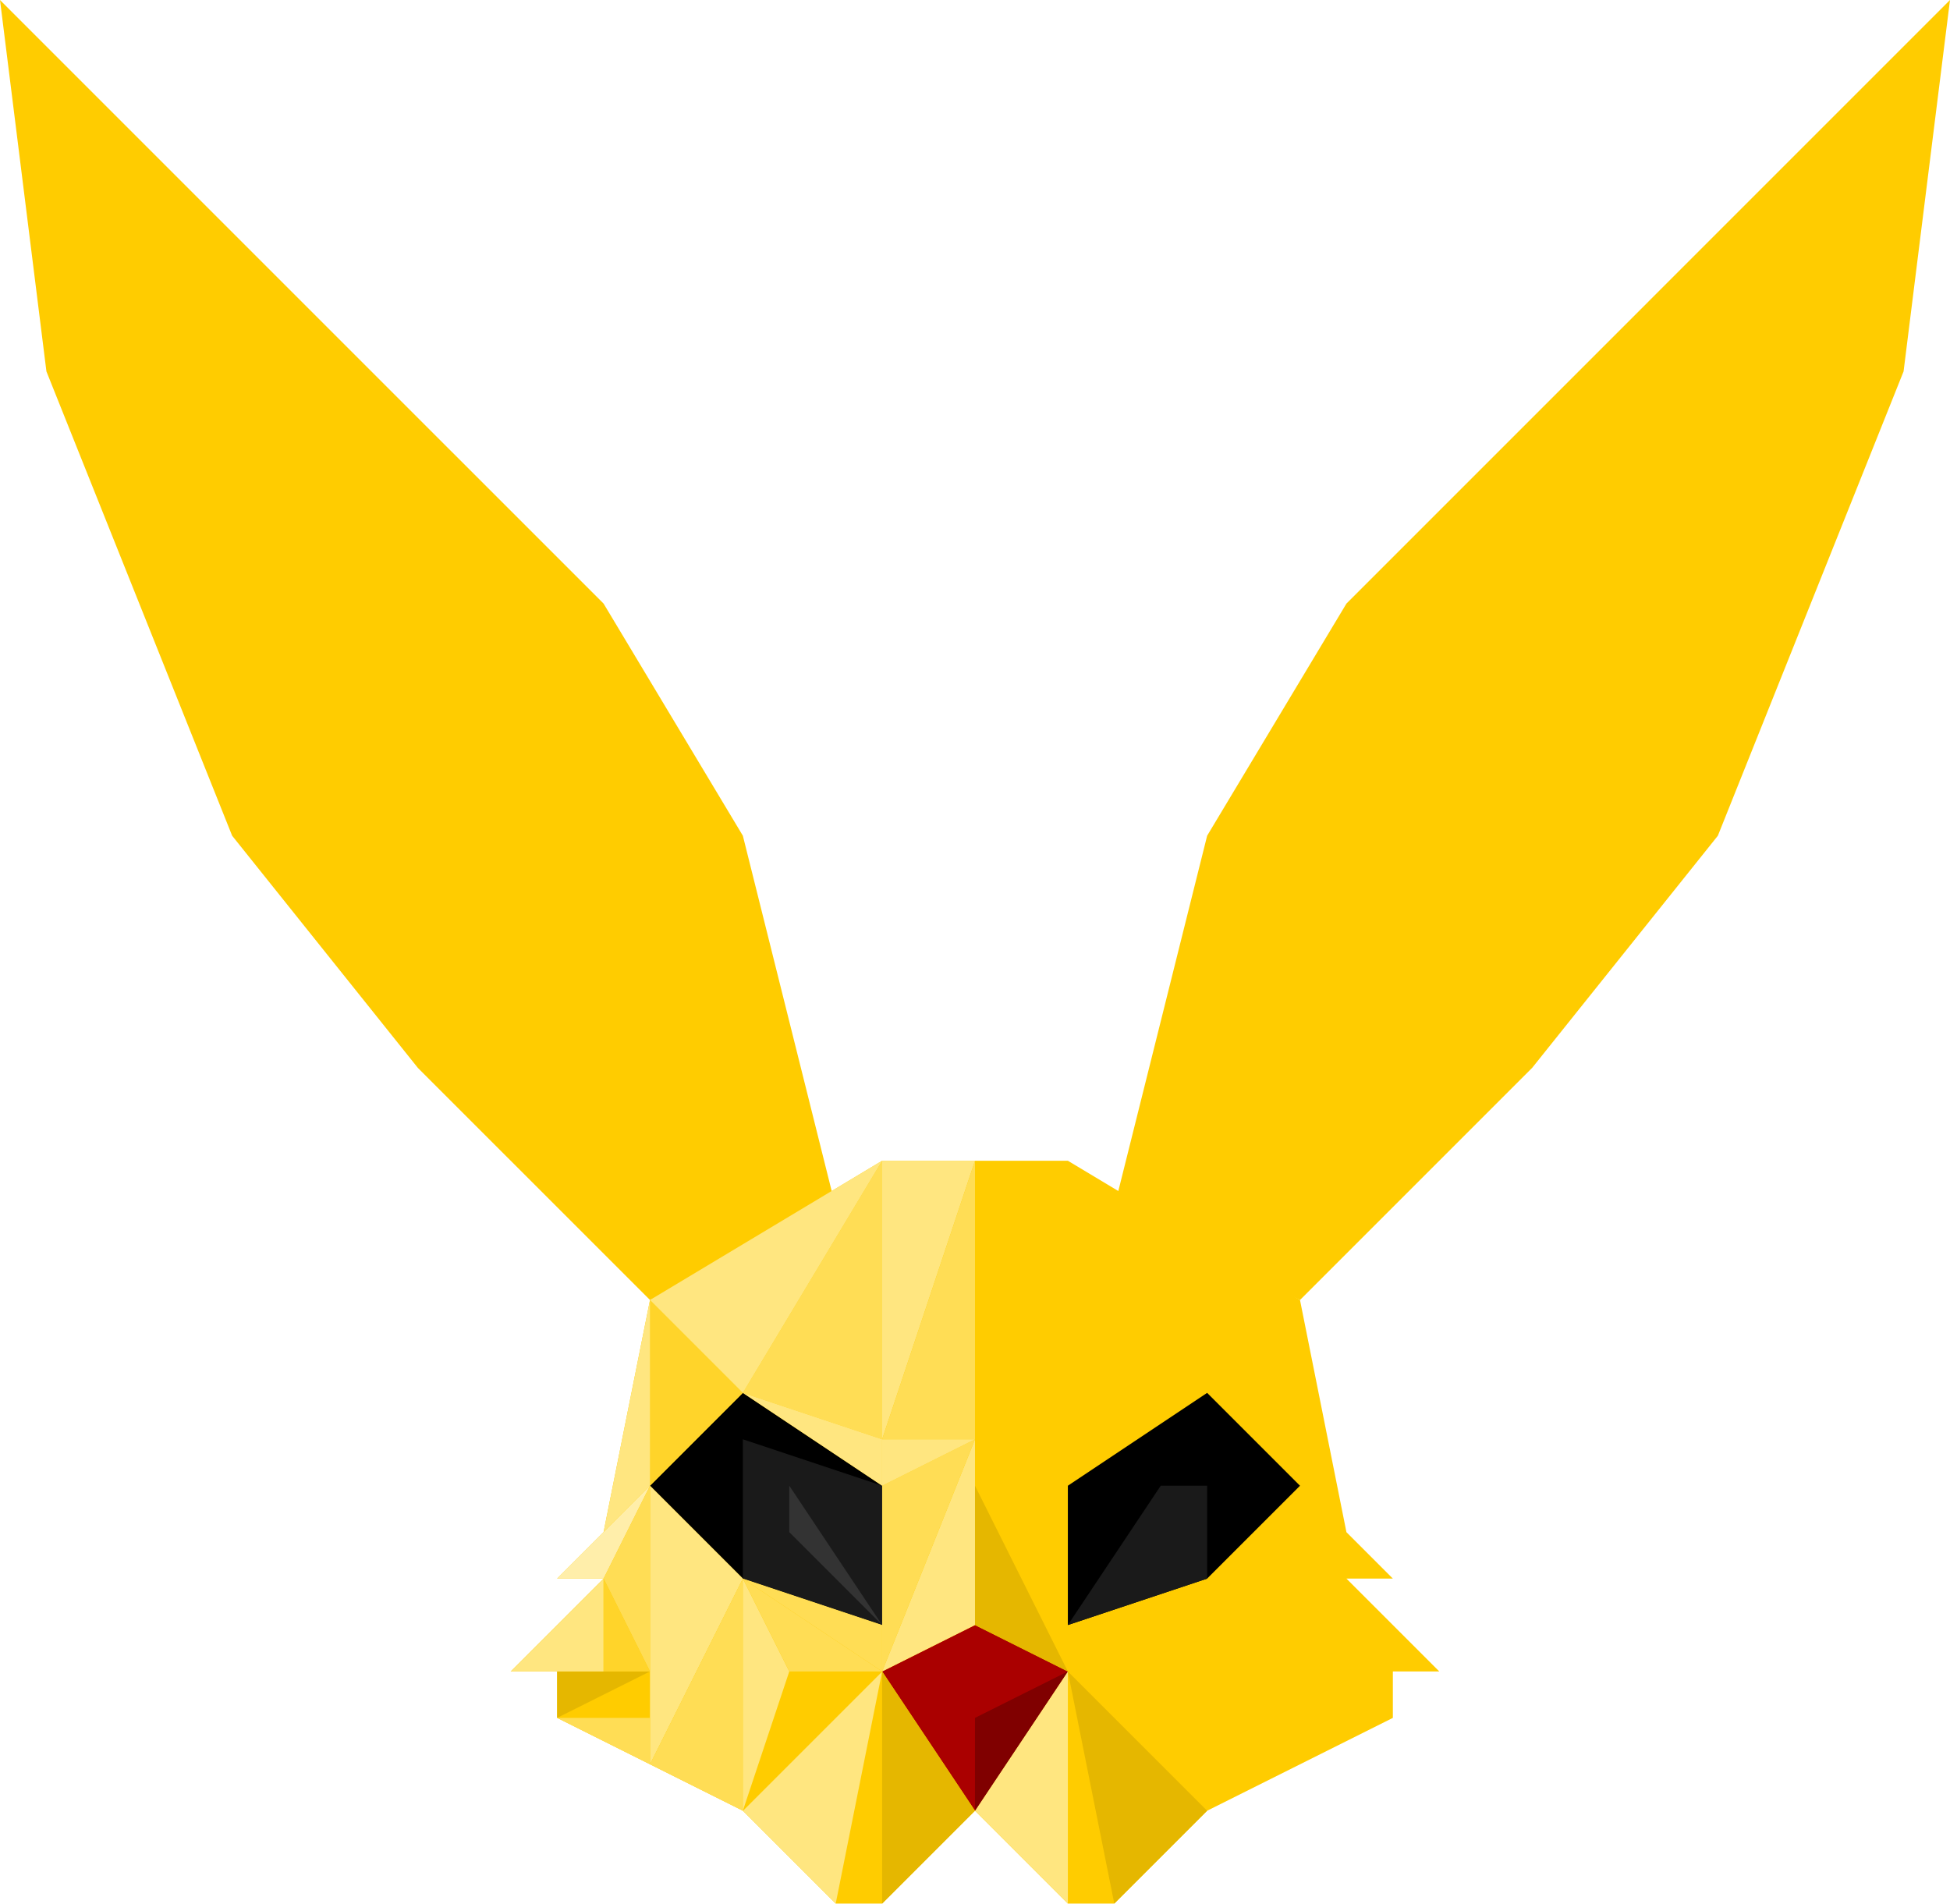
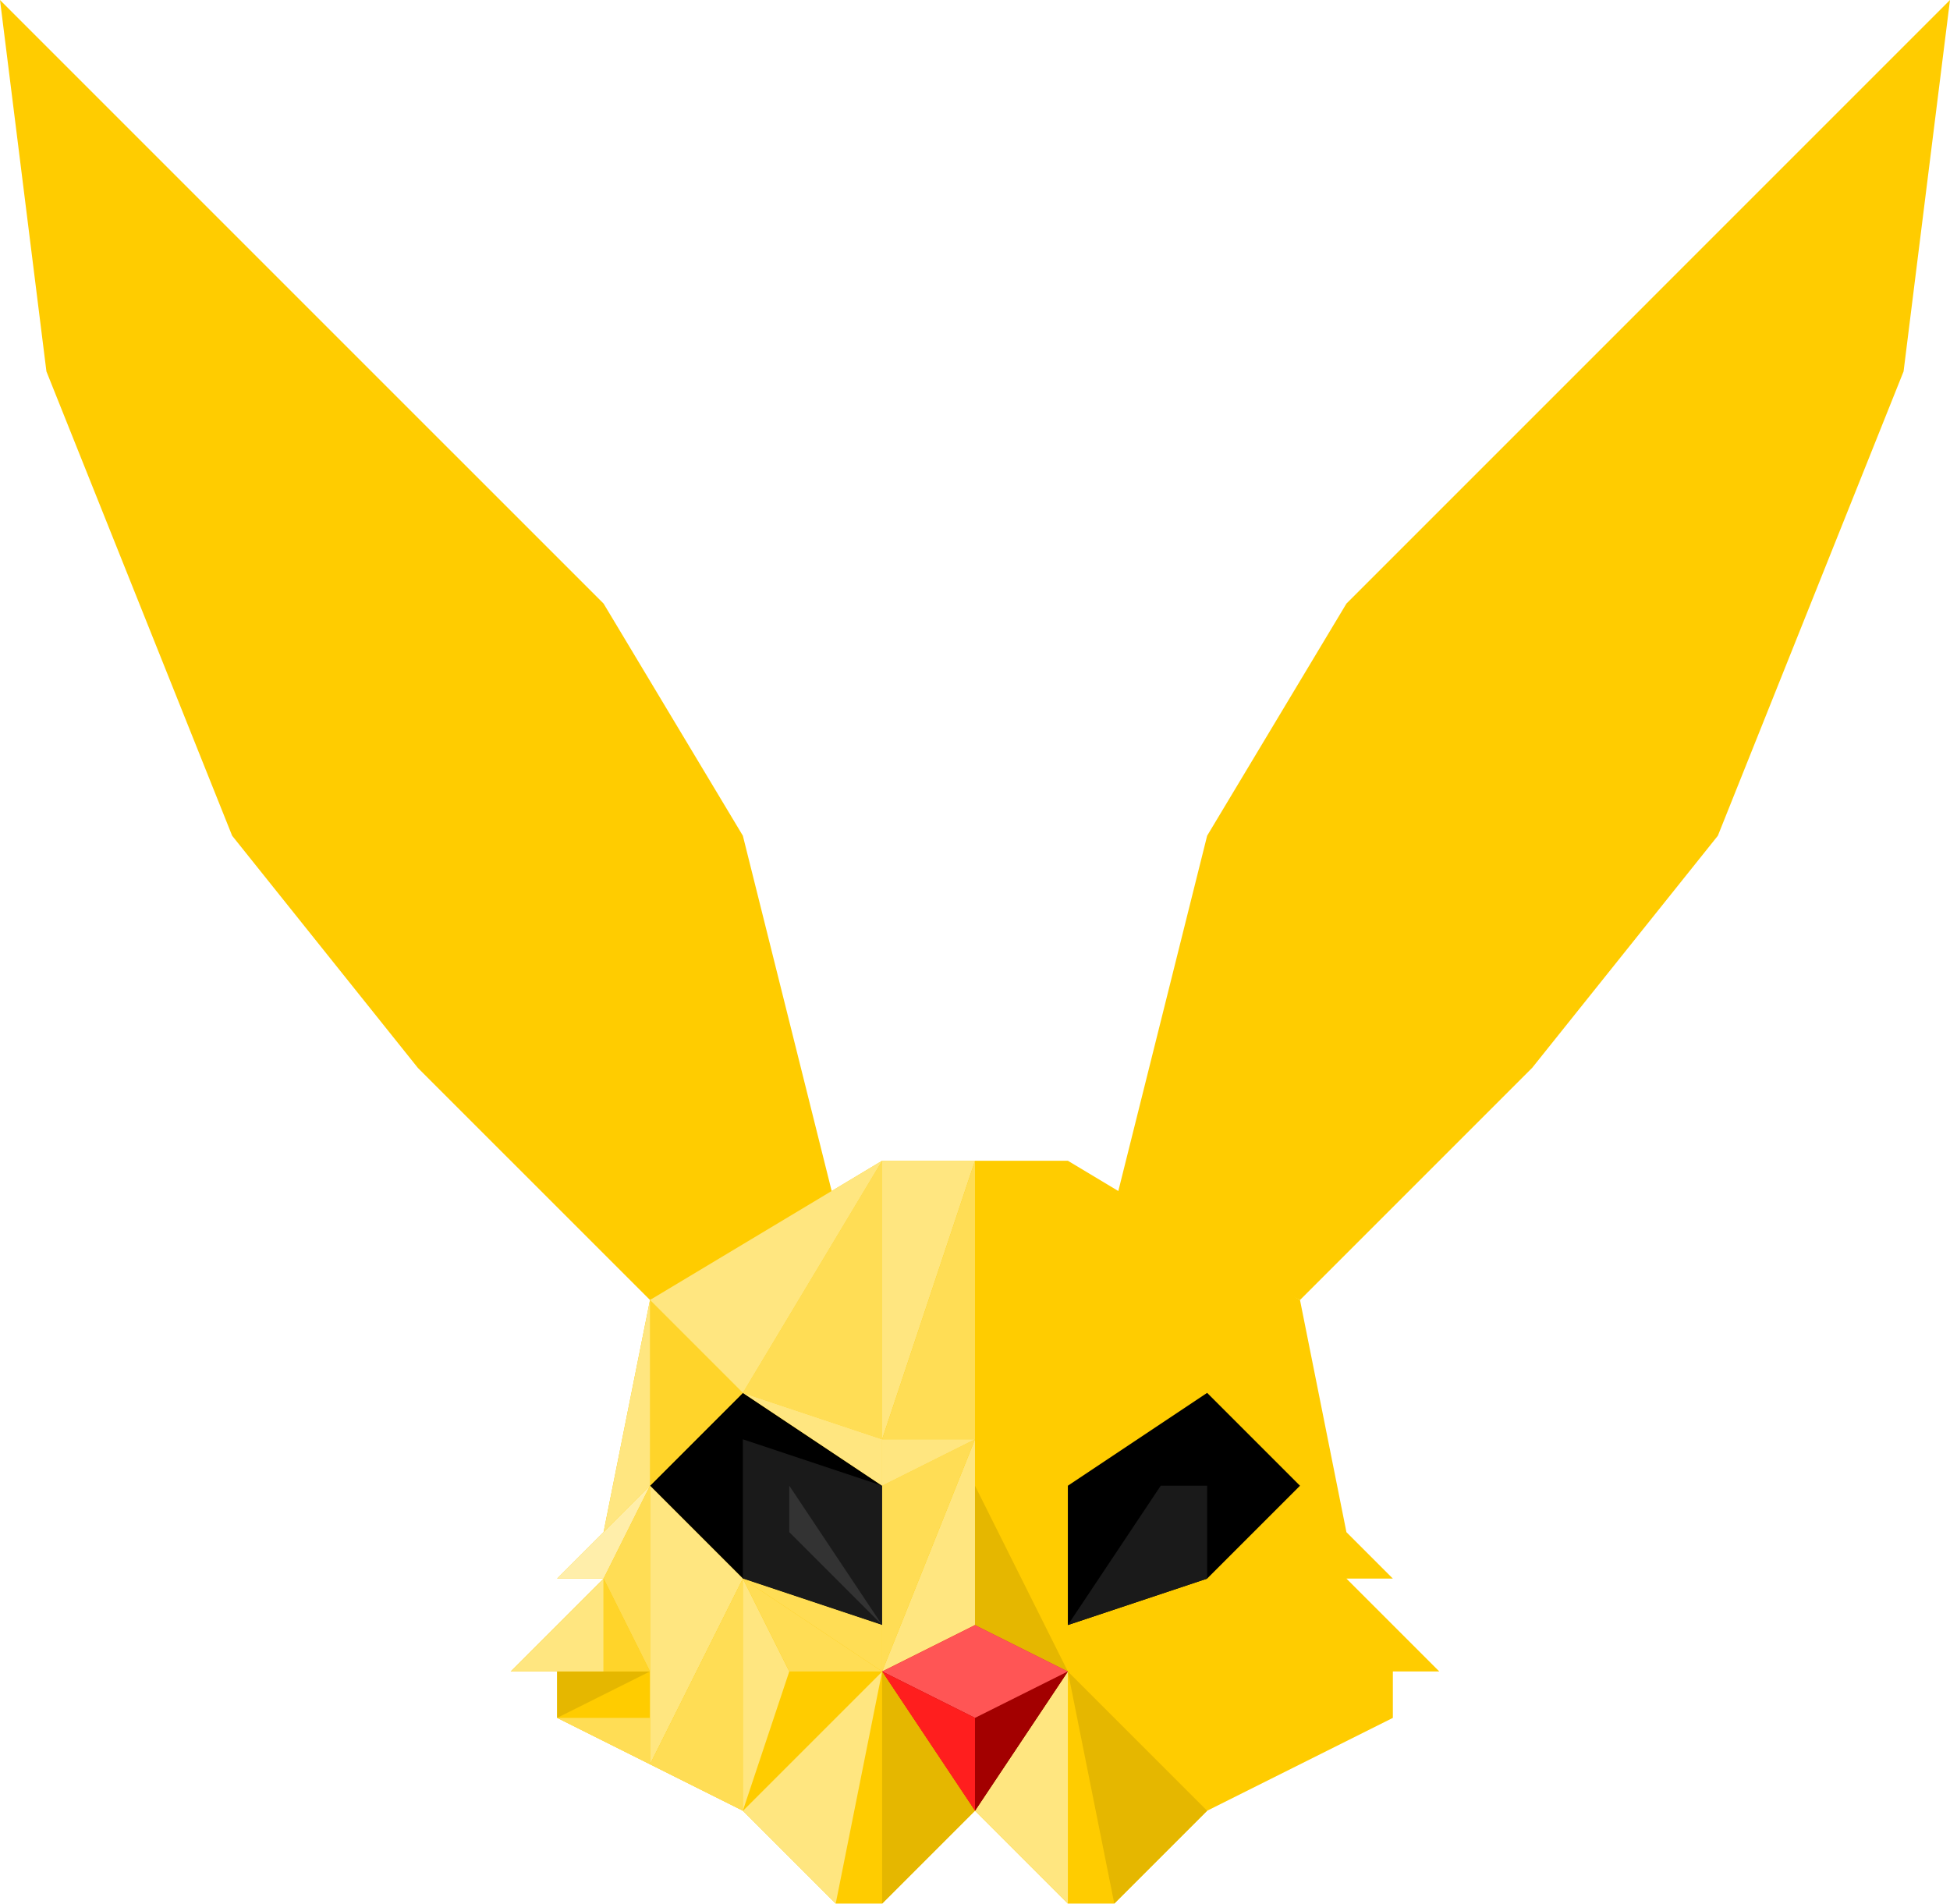
<svg xmlns="http://www.w3.org/2000/svg" width="840" height="820" viewBox="0 0 222.25 216.958" version="1.1" id="svg1" xml:space="preserve">
  <defs id="defs1" />
  <g id="layer1" transform="translate(5.291667,42.33334)">
    <path style="fill:#ffcc00;stroke-width:0.255;stroke-linecap:square" d="M 68.792,105.833 42.333,79.375 21.167,52.917 0,0 -5.292,-42.333 63.5,26.458 79.375,52.917 89.958,95.25 Z" id="path6" />
    <path style="fill:#ffcc00;stroke-width:0.255;stroke-linecap:square" d="M 142.875,105.833 169.333,79.375 190.5,52.917 211.667,-2.8088381e-6 216.958,-42.333 148.167,26.458 l -15.875,26.458 -10.583,42.333 z" id="path7" />
    <path style="fill:#ffcc00;stroke-width:0.255;stroke-linecap:square" d="m 63.5,132.292 5.292,-26.458 26.458,-15.875 h 21.167 l 26.458,15.875 5.292,26.458 5.292,5.292 h -5.292 L 158.75,148.167 h -5.292 v 5.292 l -21.167,10.583 -10.583,10.583 h -5.292 L 105.833,164.042 95.25,174.625 H 89.958 L 79.375,164.042 58.208,153.458 v -5.292 h -5.292 l 10.583,-10.583 h -5.292 z" id="path3" />
    <path style="fill:#000000;stroke-width:0.255;stroke-linecap:square" d="m 95.25,142.875 -15.875,-5.292 L 68.792,127 79.375,116.417 95.25,127 Z" id="path2" />
    <path style="fill:#aa0000;stroke-width:0.255;stroke-linecap:square" d="m 105.833,164.042 -10.583,-15.875 10.583,-5.292 10.583,5.292 z" id="path4" />
    <path style="fill:#000000;stroke-width:0.255;stroke-linecap:square" d="m 116.417,142.875 15.875,-5.292 10.583,-10.583 -10.583,-10.583 -15.875,10.583 z" id="path5" />
    <path style="fill:#ffe680;stroke-width:0.255;stroke-linecap:square" d="M 95.25,148.167 105.833,121.708 V 142.875 Z" id="path8" />
    <path style="fill:#ffe680;stroke-width:0.255;stroke-linecap:square" d="m 89.958,174.625 5.292,-26.458 -15.875,15.875 z" id="path9" />
    <path style="fill:#ffe680;stroke-width:0.255;stroke-linecap:square" d="m 116.417,148.167 v 26.458 l -10.583,-10.583 z" id="path10" />
    <path style="fill:#ffe680;stroke-width:0.255;stroke-linecap:square" d="m 68.792,127 2e-6,31.75 10.583,-21.167 z" id="path11" />
    <path style="fill:#ffdd55;stroke-width:0.255;stroke-linecap:square" d="m 79.375,137.583 v 26.458 l -10.583,-5.292 z" id="path12" />
    <path style="fill:#1a1a1a;stroke-width:0.255;stroke-linecap:square" d="m 79.375,137.583 v -15.875 L 95.25,127 v 15.875 z" id="path13" />
    <path style="fill:#1a1a1a;stroke-width:0.255;stroke-linecap:square" d="M 116.417,142.875 127,127 h 5.292 v 10.583 z" id="path14" />
    <path style="fill:#333333;stroke-width:0.255;stroke-linecap:square" d="M 95.25,142.875 84.667,132.292 V 127 Z" id="path15" />
    <path style="fill:#800000;stroke-width:0.255;stroke-linecap:square" d="m 105.833,164.042 v -10.583 l 10.583,-5.292 z" id="path16" />
    <path style="fill:#ffd42a;stroke-width:0.255;stroke-linecap:square" d="m 68.792,127 v -21.167 l 10.583,10.583 z" id="path17" />
    <path style="fill:#ffdd55;fill-opacity:1;stroke-width:0.255;stroke-linecap:square" d="m 79.375,116.417 15.875,-26.458 10e-7,31.75 z" id="path18" />
    <path style="fill:#ffe680;fill-opacity:1;stroke-width:0.255;stroke-linecap:square" d="M 95.25,121.708 105.833,89.958 H 95.25 Z" id="path19" />
    <path style="fill:#ffdd55;fill-opacity:1;stroke-width:0.255;stroke-linecap:square" d="M 95.25,121.708 H 105.833 V 89.958 Z" id="path20" />
    <path style="fill:#ffdd55;fill-opacity:1;stroke-width:0.255;stroke-linecap:square" d="m 95.25,127 10.583,-5.292 -10.583,26.458 z" id="path21" />
    <path style="fill:#ffdd55;fill-opacity:1;stroke-width:0.255;stroke-linecap:square" d="m 79.375,137.583 15.875,10.583 V 142.875 Z" id="path22" />
    <path style="fill:#e5b700;fill-opacity:1;stroke-width:0.255;stroke-linecap:square" d="m 95.25,174.625 v -26.458 l 10.583,15.875 z" id="path23" />
    <path style="fill:#ffe680;fill-opacity:1;stroke-width:0.255;stroke-linecap:square" d="m 79.375,116.417 15.875,5.292 V 127 Z" id="path27" />
    <path style="fill:#ffe680;fill-opacity:1;stroke-width:0.255;stroke-linecap:square" d="M 95.25,121.708 V 127 l 10.583,-5.292 z" id="path28" />
    <path style="fill:#ffe680;fill-opacity:1;stroke-width:0.255;stroke-linecap:square" d="M 79.375,116.417 68.792,105.833 95.25,89.958 Z" id="path29" />
    <path style="fill:#ffe680;fill-opacity:1;stroke-width:0.255;stroke-linecap:square" d="M 63.5,132.292 68.792,127 v -21.167 z" id="path30" />
    <path style="fill:#e5b700;fill-opacity:1;stroke-width:0.255;stroke-linecap:square" d="m 58.208,148.167 h 10.583 l -10.583,5.292 z" id="path31" />
    <path style="fill:#ffcc00;fill-opacity:1;stroke-width:0.255;stroke-linecap:square" d="m 79.375,164.042 15.875,-15.875 H 84.667 Z" id="path32" />
    <path style="fill:#ffe680;fill-opacity:1;stroke-width:0.255;stroke-linecap:square" d="m 79.375,137.583 5.292,10.583 -5.292,15.875 z" id="path33" />
    <path style="fill:#ffdd55;fill-opacity:1;stroke-width:0.255;stroke-linecap:square" d="m 84.667,148.167 -5.292,-10.583 15.875,10.583 z" id="path34" />
    <path style="fill:#ffeeaa;fill-opacity:1;stroke-width:0.255;stroke-linecap:square" d="m 68.792,127 -5.292,10.583 h -5.292 z" id="path35" />
    <path style="fill:#ffdd55;fill-opacity:1;stroke-width:0.255;stroke-linecap:square" d="m 63.5,137.583 5.292,10.583 V 127 Z" id="path36" />
    <path style="fill:#ffe680;fill-opacity:1;stroke-width:0.255;stroke-linecap:square" d="m 63.5,137.583 v 10.583 H 52.917 Z" id="path37" />
    <path style="fill:#ffd42a;fill-opacity:1;stroke-width:0.255;stroke-linecap:square" d="m 63.5,137.583 v 10.583 h 5.292 z" id="path38" />
    <path style="fill:#ffdd55;fill-opacity:1;stroke-width:0.255;stroke-linecap:square" d="m 58.208,153.458 10.583,5.292 v -5.292 z" id="path39" />
    <path style="fill:#e5b700;fill-opacity:1;stroke-width:0.255;stroke-linecap:square" d="m 105.833,127 10.583,21.167 -10.583,-5.292 z" id="path44" />
    <path style="fill:#e5b700;fill-opacity:1;stroke-width:0.255;stroke-linecap:square" d="m 121.708,174.625 -5.292,-26.458 15.875,15.875 z" id="path45" />
+     <path style="font-variation-settings:'wdth' 75;fill:#a30000;fill-opacity:1;stroke-width:0.564;stroke-linejoin:round;stroke-miterlimit:0;paint-order:fill markers stroke" d="m 105.833,153.458 v 10.583 l 10.583,-15.875 z" id="path3-5" />
+     <path style="font-variation-settings:'wdth' 75;fill:#ff5555;fill-opacity:1;stroke-width:0.564;stroke-linejoin:round;stroke-miterlimit:0;paint-order:fill markers stroke" d="m 105.833,142.875 -10.583,5.292 10.583,5.292 10.583,-5.292 z" id="path1" />
+     <path style="font-variation-settings:'wdth' 75;fill:#ff1e1e;fill-opacity:1;stroke-width:0.564;stroke-linejoin:round;stroke-miterlimit:0;paint-order:fill markers stroke" d="m 105.833,153.458 v 10.583 L 95.25,148.167 Z" id="path2-3" />
  </g>
</svg>
